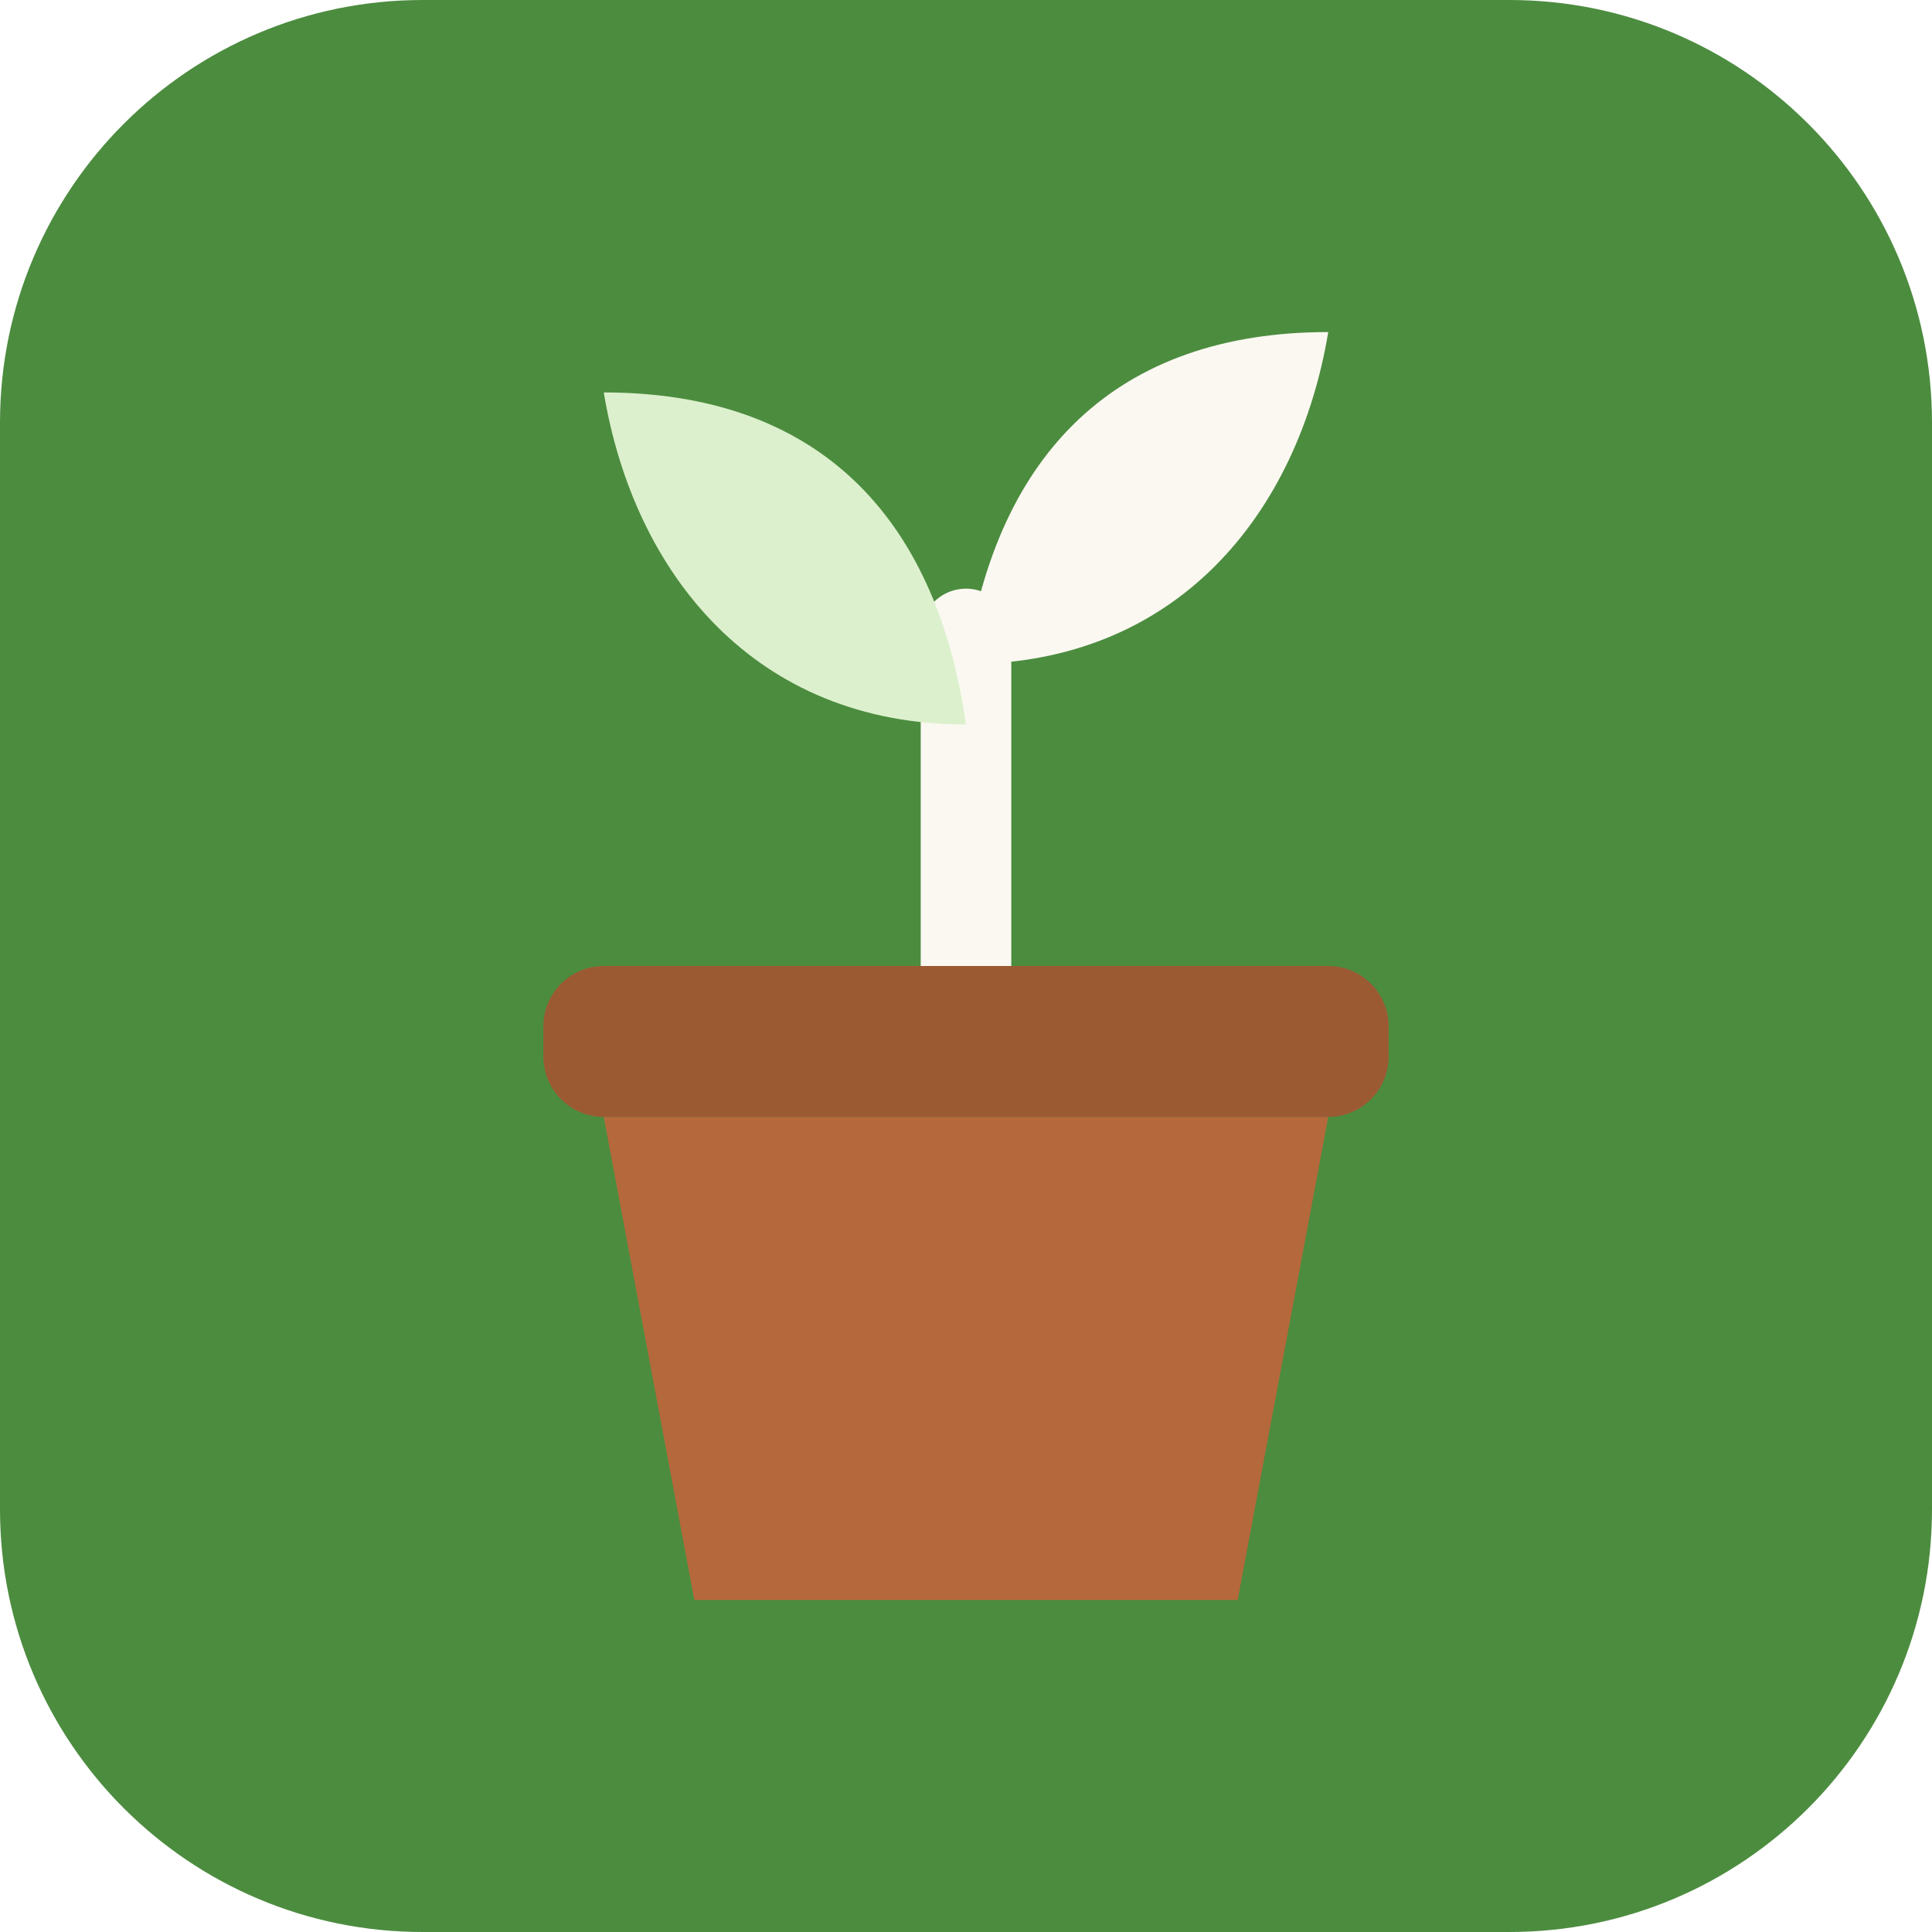
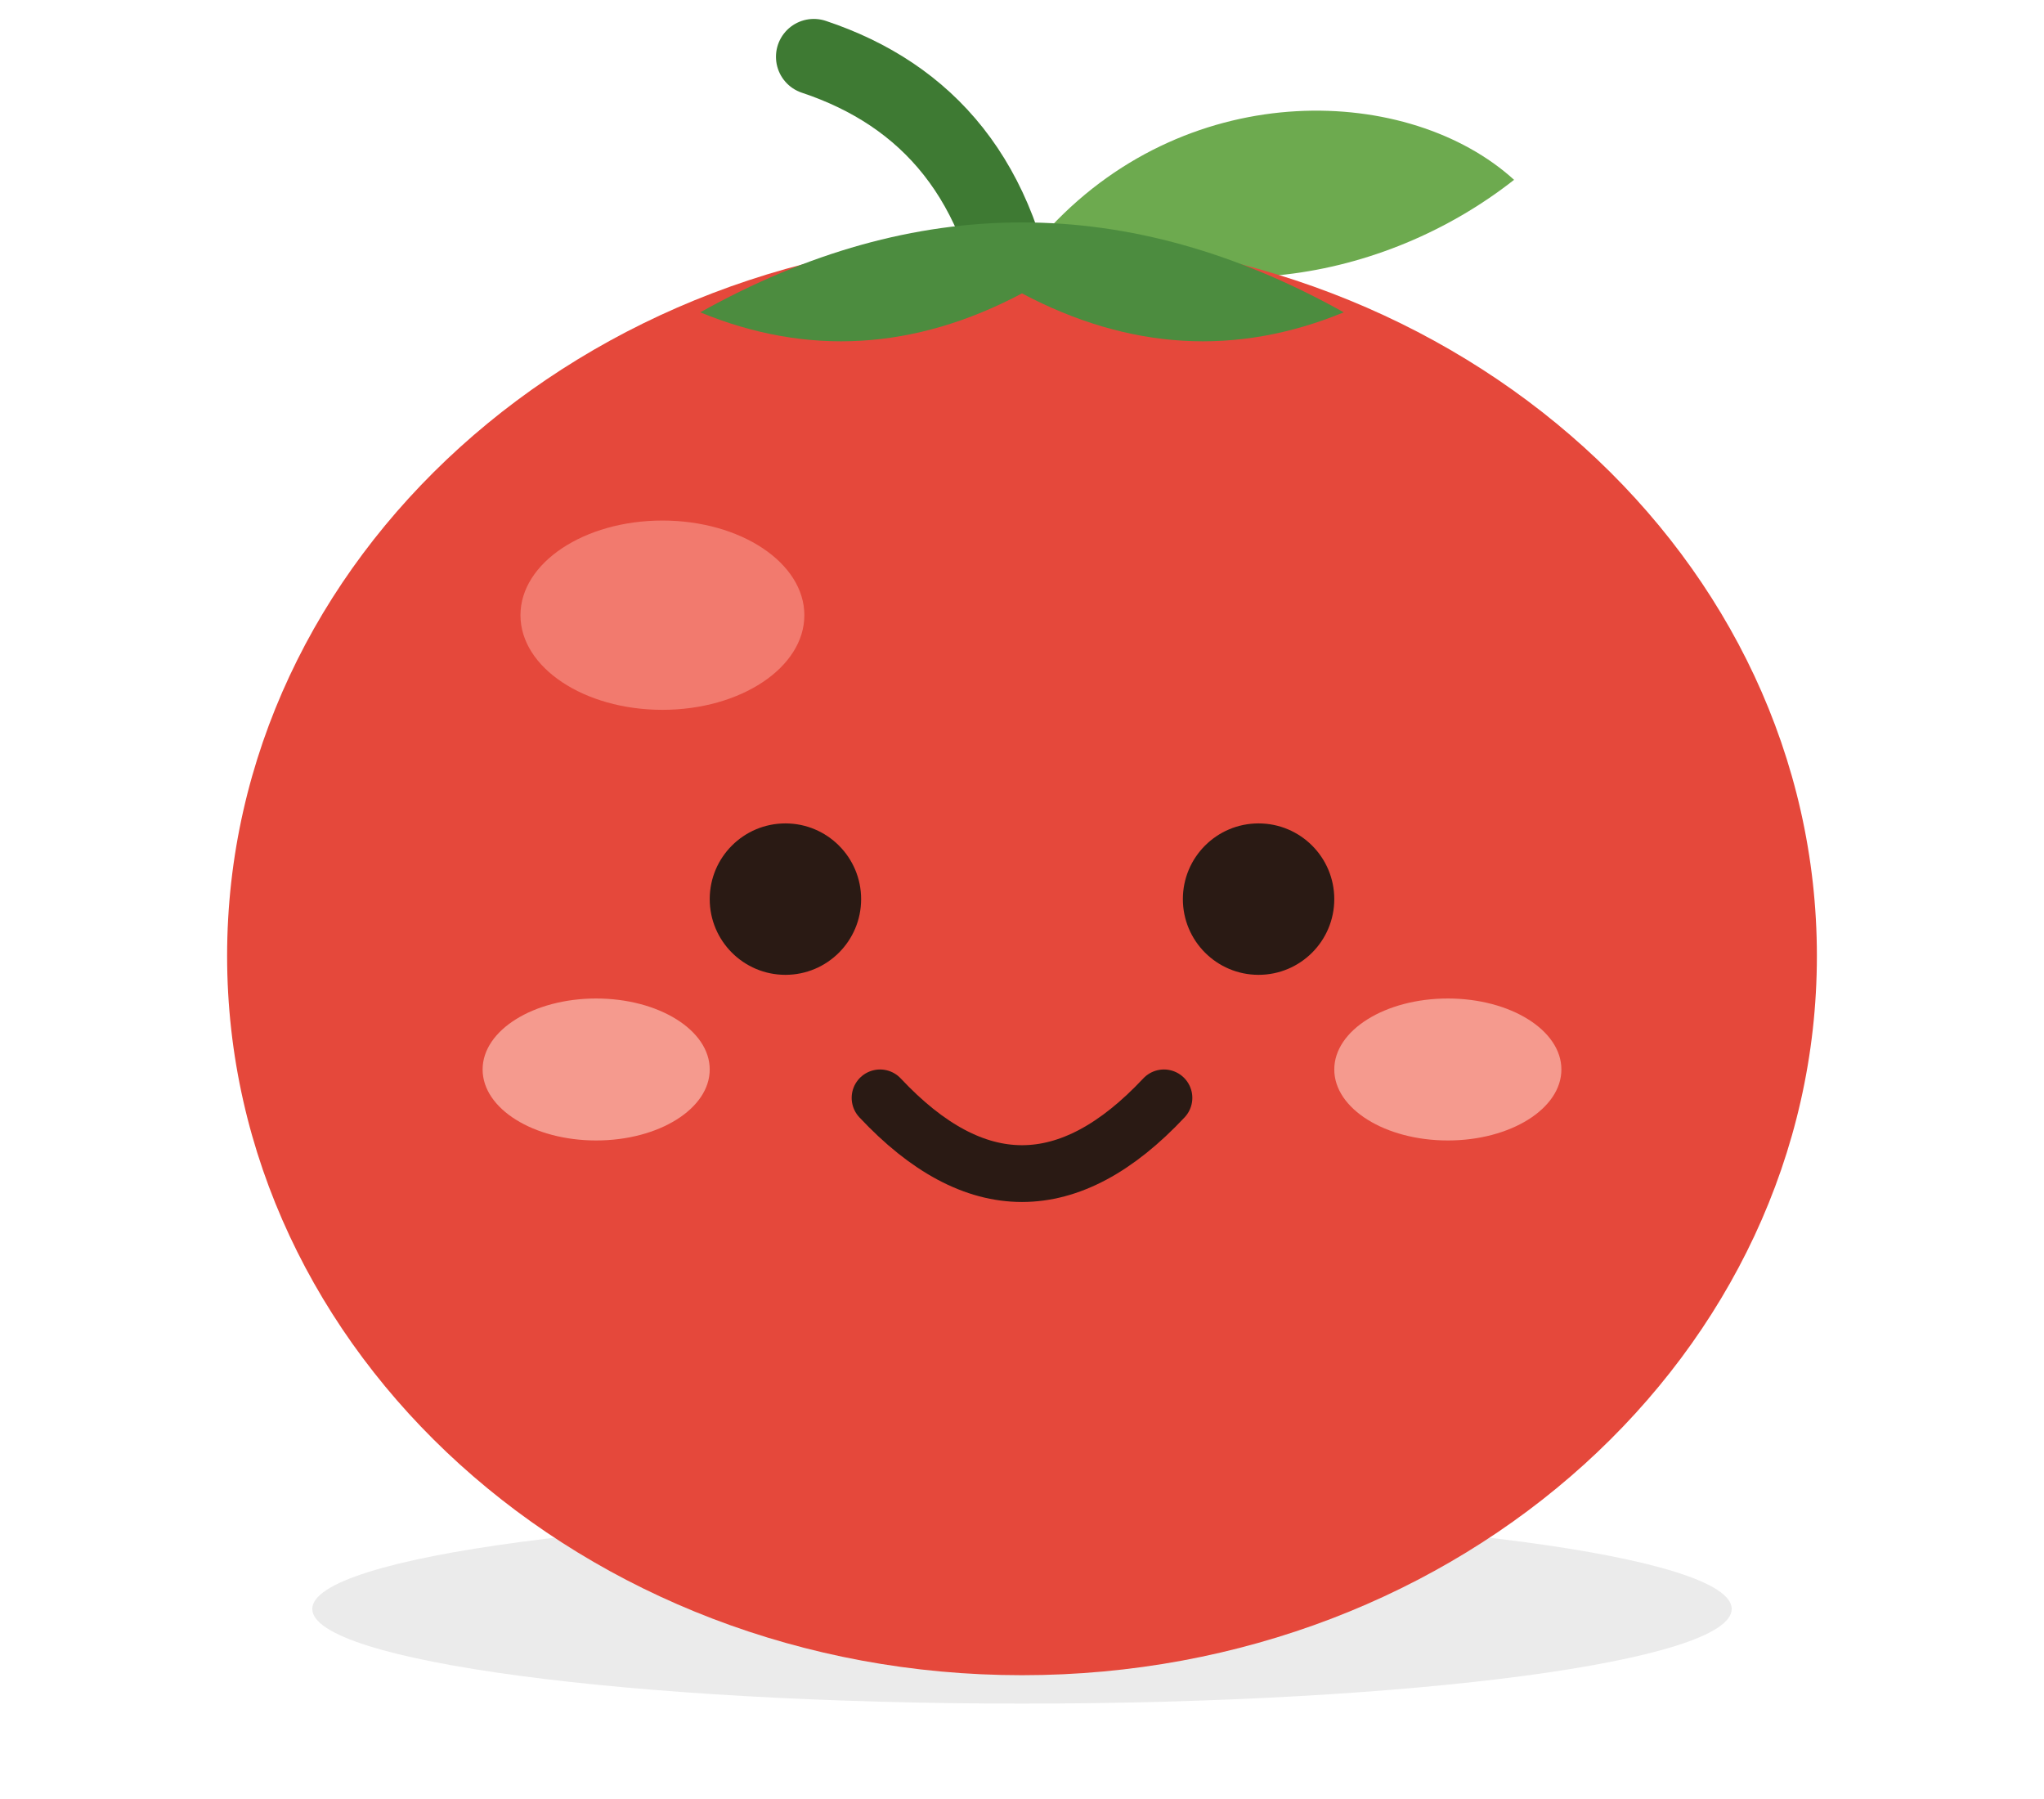
- <svg xmlns="http://www.w3.org/2000/svg" viewBox="0 0 64 64">
-   <rect width="64" height="64" rx="14" fill="#4C8C3F" />
-   <path d="M32 33V21" stroke="#FBF8F1" stroke-width="3" stroke-linecap="round" />
-   <path d="M32 24c-7 0-11-5-12-11 7 0 11 4 12 11z" fill="#DCF0CD" />
-   <path d="M32 22c7 0 11-5 12-11-7 0-11 4-12 11z" fill="#FBF8F1" />
-   <rect x="18" y="32" width="28" height="5" rx="2" fill="#9C5A33" />
-   <path d="M20 37h24l-3 16H23z" fill="#B5683B" />
+ <svg xmlns="http://www.w3.org/2000/svg" viewBox="40 80 432 380">
+   <g transform="translate(256 256) scale(1.0) translate(-256 -256)">
+     <ellipse cx="256" cy="420" rx="150" ry="20" fill="#000" opacity="0.08" />
+     <path d="M256 150 C252 118 236 100 212 92" stroke="#3E7A33" stroke-width="16" fill="none" stroke-linecap="round" />
+     <path d="M262 128 C292 96 338 98 360 118 C332 140 292 146 262 128 Z" fill="#6DAA4F" />
+     <ellipse cx="256" cy="282" rx="168" ry="152" fill="#E5483B" />
+     <path d="M188 146 Q256 108 324 146 Q290 160 256 142 Q222 160 188 146 Z" fill="#4C8C3F" />
+     <ellipse cx="180" cy="210" rx="30" ry="20" fill="#F27A6E" />
+     <circle cx="206" cy="270" r="16" fill="#2A1A14" />
+     <circle cx="306" cy="270" r="16" fill="#2A1A14" />
+     <path d="M226 312 Q256 344 286 312" stroke="#2A1A14" stroke-width="12" fill="none" stroke-linecap="round" />
+     <ellipse cx="166" cy="306" rx="24" ry="15" fill="#F59A8E" />
+     <ellipse cx="346" cy="306" rx="24" ry="15" fill="#F59A8E" />
+   </g>
</svg>
